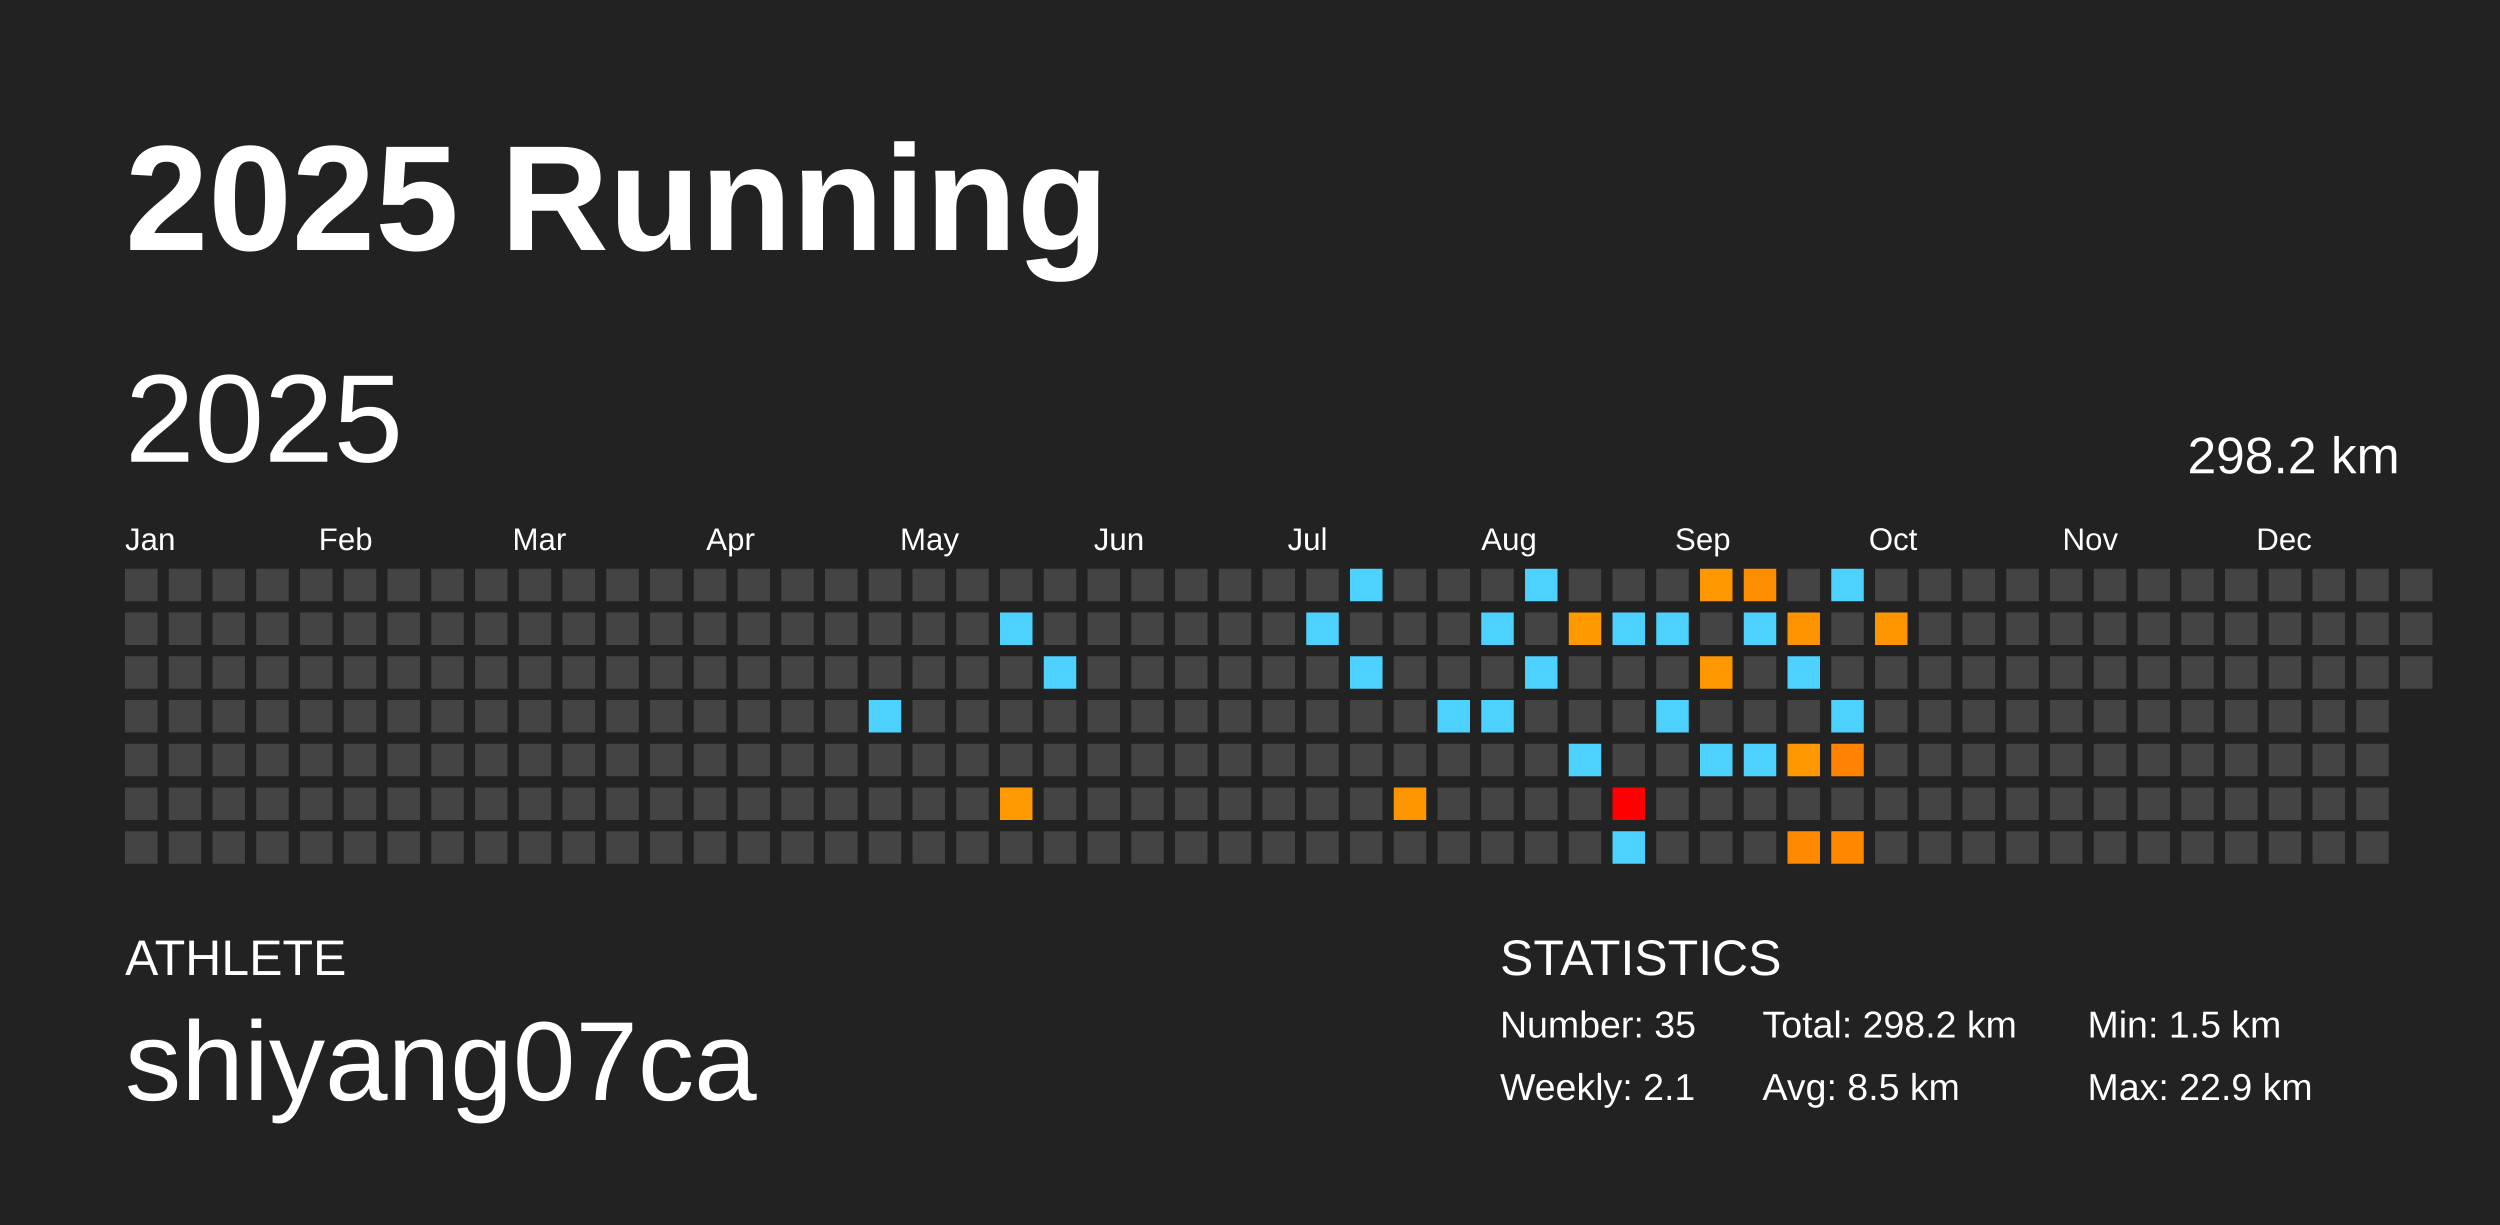
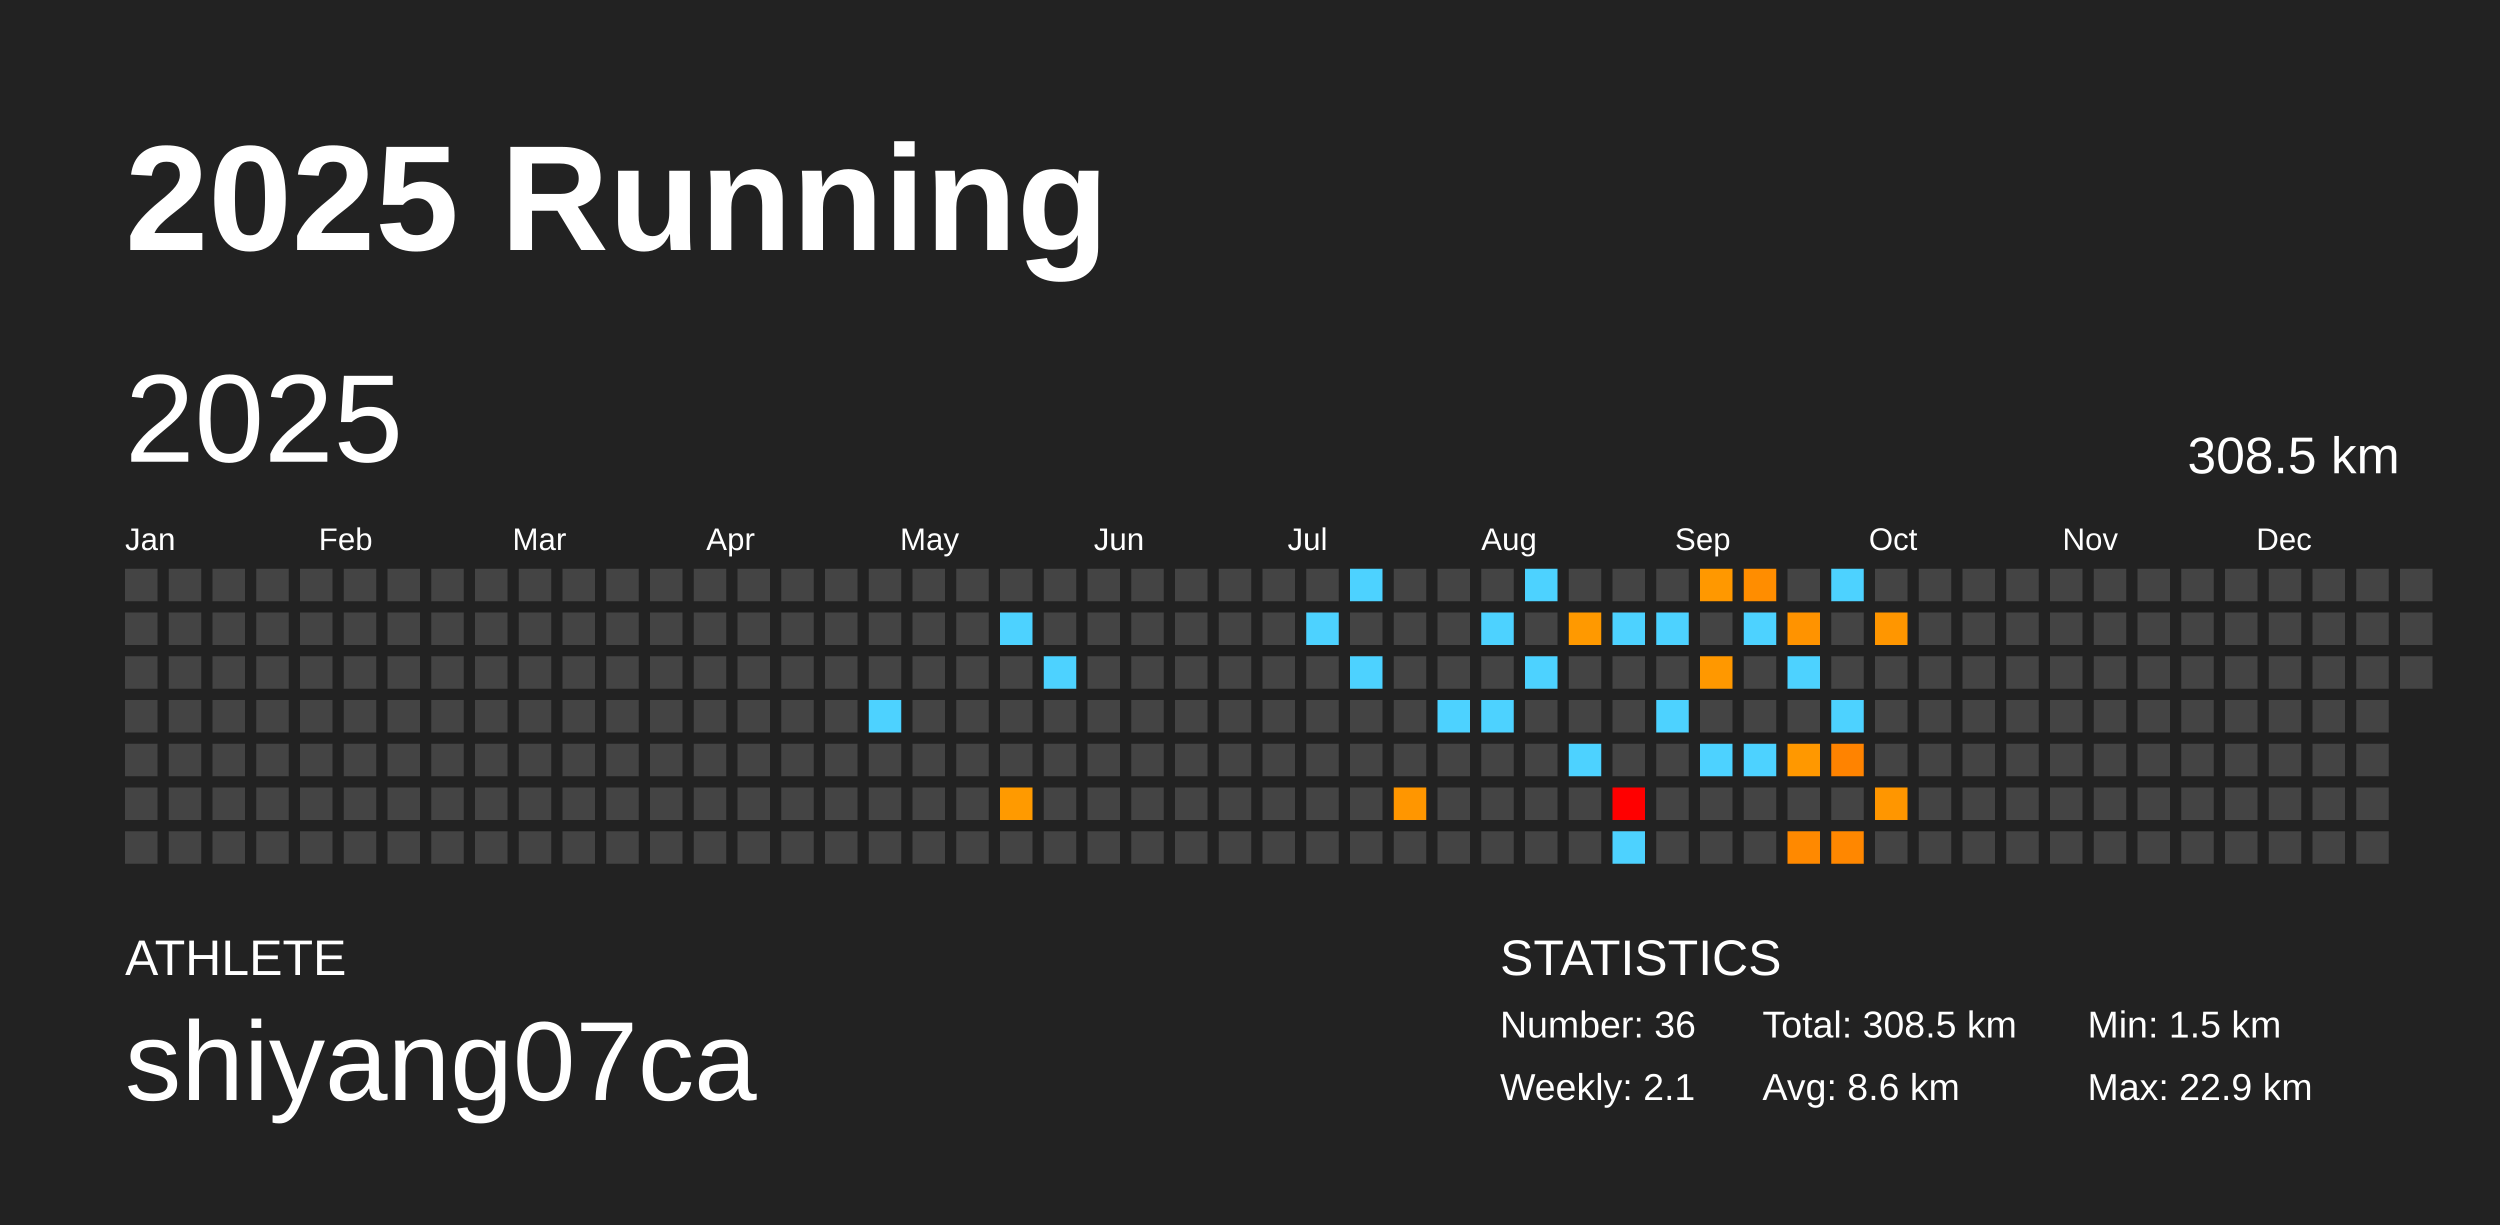
<svg xmlns="http://www.w3.org/2000/svg" baseProfile="full" height="98mm" version="1.1" viewBox="0,0,200,98" width="200mm">
  <defs />
  <rect fill="#222222" height="98" width="200" x="0" y="0" />
  <text fill="#FFFFFF" style="font-size:12px; font-family:Arial; font-weight:bold;" x="10" y="20">2025 Running</text>
  <text fill="#FFFFFF" style="font-size:4px; font-family:Arial" x="10" y="78">ATHLETE</text>
  <text fill="#FFFFFF" style="font-size:9px; font-family:Arial" x="10" y="88">shiyang07ca</text>
  <text fill="#FFFFFF" style="font-size:4px; font-family:Arial" x="120" y="78">STATISTICS</text>
-   <text fill="#FFFFFF" style="font-size:3px; font-family:Arial" x="120" y="83">Number: 35</text>
+   <text fill="#FFFFFF" style="font-size:3px; font-family:Arial" x="120" y="83">Number: 36</text>
  <text fill="#FFFFFF" style="font-size:3px; font-family:Arial" x="120" y="88">Weekly: 2.1</text>
-   <text fill="#FFFFFF" style="font-size:3px; font-family:Arial" x="141" y="83">Total: 298.2 km</text>
-   <text fill="#FFFFFF" style="font-size:3px; font-family:Arial" x="141" y="88">Avg: 8.5 km</text>
+   <text fill="#FFFFFF" style="font-size:3px; font-family:Arial" x="141" y="83">Total: 308.5 km</text>
+   <text fill="#FFFFFF" style="font-size:3px; font-family:Arial" x="141" y="88">Avg: 8.6 km</text>
  <text fill="#FFFFFF" style="font-size:3px; font-family:Arial" x="167" y="83">Min: 1.5 km</text>
  <text fill="#FFFFFF" style="font-size:3px; font-family:Arial" x="167" y="88">Max: 22.9 km</text>
  <text dominant-baseline="hanging" fill="#FFFFFF" style="font-size:10.0px; font-family:Arial;" x="10" y="30">2025</text>
-   <text dominant-baseline="hanging" fill="#FFFFFF" style="font-size:4.125px; font-family:Arial;" x="175" y="35">298.2 km</text>
+   <text dominant-baseline="hanging" fill="#FFFFFF" style="font-size:4.125px; font-family:Arial;" x="175" y="35">308.5 km</text>
  <text fill="#FFFFFF" style="font-size:2.5px; font-family:Arial" x="10.0" y="44">Jan</text>
  <text fill="#FFFFFF" style="font-size:2.5px; font-family:Arial" x="25.5" y="44">Feb</text>
  <text fill="#FFFFFF" style="font-size:2.5px; font-family:Arial" x="41.0" y="44">Mar</text>
  <text fill="#FFFFFF" style="font-size:2.5px; font-family:Arial" x="56.5" y="44">Apr</text>
  <text fill="#FFFFFF" style="font-size:2.5px; font-family:Arial" x="72.0" y="44">May</text>
  <text fill="#FFFFFF" style="font-size:2.5px; font-family:Arial" x="87.5" y="44">Jun</text>
  <text fill="#FFFFFF" style="font-size:2.5px; font-family:Arial" x="103.0" y="44">Jul</text>
  <text fill="#FFFFFF" style="font-size:2.5px; font-family:Arial" x="118.5" y="44">Aug</text>
  <text fill="#FFFFFF" style="font-size:2.5px; font-family:Arial" x="134.0" y="44">Sep</text>
  <text fill="#FFFFFF" style="font-size:2.5px; font-family:Arial" x="149.5" y="44">Oct</text>
  <text fill="#FFFFFF" style="font-size:2.5px; font-family:Arial" x="165.0" y="44">Nov</text>
  <text fill="#FFFFFF" style="font-size:2.5px; font-family:Arial" x="180.5" y="44">Dec</text>
  <rect fill="#444444" height="2.6" width="2.6" x="10.0" y="45.5" />
  <rect fill="#444444" height="2.6" width="2.6" x="10.0" y="49.0" />
  <rect fill="#444444" height="2.6" width="2.6" x="10.0" y="52.5" />
  <rect fill="#444444" height="2.6" width="2.6" x="10.0" y="56.0" />
  <rect fill="#444444" height="2.6" width="2.6" x="10.0" y="59.5" />
  <rect fill="#444444" height="2.6" width="2.6" x="10.0" y="63.0" />
  <rect fill="#444444" height="2.6" width="2.6" x="10.0" y="66.5" />
  <rect fill="#444444" height="2.6" width="2.6" x="13.5" y="45.5" />
  <rect fill="#444444" height="2.6" width="2.6" x="13.5" y="49.0" />
  <rect fill="#444444" height="2.6" width="2.6" x="13.5" y="52.5" />
  <rect fill="#444444" height="2.6" width="2.6" x="13.5" y="56.0" />
  <rect fill="#444444" height="2.6" width="2.6" x="13.5" y="59.5" />
  <rect fill="#444444" height="2.6" width="2.6" x="13.5" y="63.0" />
  <rect fill="#444444" height="2.6" width="2.6" x="13.5" y="66.5" />
  <rect fill="#444444" height="2.6" width="2.6" x="17.0" y="45.5" />
  <rect fill="#444444" height="2.6" width="2.6" x="17.0" y="49.0" />
  <rect fill="#444444" height="2.6" width="2.6" x="17.0" y="52.5" />
  <rect fill="#444444" height="2.6" width="2.6" x="17.0" y="56.0" />
  <rect fill="#444444" height="2.6" width="2.6" x="17.0" y="59.5" />
  <rect fill="#444444" height="2.6" width="2.6" x="17.0" y="63.0" />
  <rect fill="#444444" height="2.6" width="2.6" x="17.0" y="66.5" />
  <rect fill="#444444" height="2.6" width="2.6" x="20.5" y="45.5" />
  <rect fill="#444444" height="2.6" width="2.6" x="20.5" y="49.0" />
  <rect fill="#444444" height="2.6" width="2.6" x="20.5" y="52.5" />
  <rect fill="#444444" height="2.6" width="2.6" x="20.5" y="56.0" />
  <rect fill="#444444" height="2.6" width="2.6" x="20.5" y="59.5" />
  <rect fill="#444444" height="2.6" width="2.6" x="20.5" y="63.0" />
  <rect fill="#444444" height="2.6" width="2.6" x="20.5" y="66.5" />
  <rect fill="#444444" height="2.6" width="2.6" x="24.0" y="45.5" />
  <rect fill="#444444" height="2.6" width="2.6" x="24.0" y="49.0" />
  <rect fill="#444444" height="2.6" width="2.6" x="24.0" y="52.5" />
  <rect fill="#444444" height="2.6" width="2.6" x="24.0" y="56.0" />
  <rect fill="#444444" height="2.6" width="2.6" x="24.0" y="59.5" />
  <rect fill="#444444" height="2.6" width="2.6" x="24.0" y="63.0" />
  <rect fill="#444444" height="2.6" width="2.6" x="24.0" y="66.5" />
  <rect fill="#444444" height="2.6" width="2.6" x="27.5" y="45.5" />
  <rect fill="#444444" height="2.6" width="2.6" x="27.5" y="49.0" />
  <rect fill="#444444" height="2.6" width="2.6" x="27.5" y="52.5" />
  <rect fill="#444444" height="2.6" width="2.6" x="27.5" y="56.0" />
  <rect fill="#444444" height="2.6" width="2.6" x="27.5" y="59.5" />
  <rect fill="#444444" height="2.6" width="2.6" x="27.5" y="63.0" />
  <rect fill="#444444" height="2.6" width="2.6" x="27.5" y="66.5" />
  <rect fill="#444444" height="2.6" width="2.6" x="31.0" y="45.5" />
  <rect fill="#444444" height="2.6" width="2.6" x="31.0" y="49.0" />
  <rect fill="#444444" height="2.6" width="2.6" x="31.0" y="52.5" />
  <rect fill="#444444" height="2.6" width="2.6" x="31.0" y="56.0" />
  <rect fill="#444444" height="2.6" width="2.6" x="31.0" y="59.5" />
  <rect fill="#444444" height="2.6" width="2.6" x="31.0" y="63.0" />
  <rect fill="#444444" height="2.6" width="2.6" x="31.0" y="66.5" />
  <rect fill="#444444" height="2.6" width="2.6" x="34.5" y="45.5" />
  <rect fill="#444444" height="2.6" width="2.6" x="34.5" y="49.0" />
  <rect fill="#444444" height="2.6" width="2.6" x="34.5" y="52.5" />
  <rect fill="#444444" height="2.6" width="2.6" x="34.5" y="56.0" />
  <rect fill="#444444" height="2.6" width="2.6" x="34.5" y="59.5" />
  <rect fill="#444444" height="2.6" width="2.6" x="34.5" y="63.0" />
  <rect fill="#444444" height="2.6" width="2.6" x="34.5" y="66.5" />
  <rect fill="#444444" height="2.6" width="2.6" x="38.0" y="45.5" />
  <rect fill="#444444" height="2.6" width="2.6" x="38.0" y="49.0" />
  <rect fill="#444444" height="2.6" width="2.6" x="38.0" y="52.5" />
  <rect fill="#444444" height="2.6" width="2.6" x="38.0" y="56.0" />
  <rect fill="#444444" height="2.6" width="2.6" x="38.0" y="59.5" />
  <rect fill="#444444" height="2.6" width="2.6" x="38.0" y="63.0" />
  <rect fill="#444444" height="2.6" width="2.6" x="38.0" y="66.5" />
  <rect fill="#444444" height="2.6" width="2.6" x="41.5" y="45.5" />
  <rect fill="#444444" height="2.6" width="2.6" x="41.5" y="49.0" />
  <rect fill="#444444" height="2.6" width="2.6" x="41.5" y="52.5" />
  <rect fill="#444444" height="2.6" width="2.6" x="41.5" y="56.0" />
  <rect fill="#444444" height="2.6" width="2.6" x="41.5" y="59.5" />
  <rect fill="#444444" height="2.6" width="2.6" x="41.5" y="63.0" />
  <rect fill="#444444" height="2.6" width="2.6" x="41.5" y="66.5" />
  <rect fill="#444444" height="2.6" width="2.6" x="45.0" y="45.5" />
  <rect fill="#444444" height="2.6" width="2.6" x="45.0" y="49.0" />
  <rect fill="#444444" height="2.6" width="2.6" x="45.0" y="52.5" />
  <rect fill="#444444" height="2.6" width="2.6" x="45.0" y="56.0" />
  <rect fill="#444444" height="2.6" width="2.6" x="45.0" y="59.5" />
  <rect fill="#444444" height="2.6" width="2.6" x="45.0" y="63.0" />
  <rect fill="#444444" height="2.6" width="2.6" x="45.0" y="66.5" />
  <rect fill="#444444" height="2.6" width="2.6" x="48.5" y="45.5" />
  <rect fill="#444444" height="2.6" width="2.6" x="48.5" y="49.0" />
  <rect fill="#444444" height="2.6" width="2.6" x="48.5" y="52.5" />
  <rect fill="#444444" height="2.6" width="2.6" x="48.5" y="56.0" />
  <rect fill="#444444" height="2.6" width="2.6" x="48.5" y="59.5" />
  <rect fill="#444444" height="2.6" width="2.6" x="48.5" y="63.0" />
  <rect fill="#444444" height="2.6" width="2.6" x="48.5" y="66.5" />
  <rect fill="#444444" height="2.6" width="2.6" x="52.0" y="45.5" />
  <rect fill="#444444" height="2.6" width="2.6" x="52.0" y="49.0" />
  <rect fill="#444444" height="2.6" width="2.6" x="52.0" y="52.5" />
  <rect fill="#444444" height="2.6" width="2.6" x="52.0" y="56.0" />
  <rect fill="#444444" height="2.6" width="2.6" x="52.0" y="59.5" />
  <rect fill="#444444" height="2.6" width="2.6" x="52.0" y="63.0" />
  <rect fill="#444444" height="2.6" width="2.6" x="52.0" y="66.5" />
  <rect fill="#444444" height="2.6" width="2.6" x="55.5" y="45.5" />
  <rect fill="#444444" height="2.6" width="2.6" x="55.5" y="49.0" />
  <rect fill="#444444" height="2.6" width="2.6" x="55.5" y="52.5" />
  <rect fill="#444444" height="2.6" width="2.6" x="55.5" y="56.0" />
  <rect fill="#444444" height="2.6" width="2.6" x="55.5" y="59.5" />
  <rect fill="#444444" height="2.6" width="2.6" x="55.5" y="63.0" />
  <rect fill="#444444" height="2.6" width="2.6" x="55.5" y="66.5" />
  <rect fill="#444444" height="2.6" width="2.6" x="59.0" y="45.5" />
  <rect fill="#444444" height="2.6" width="2.6" x="59.0" y="49.0" />
  <rect fill="#444444" height="2.6" width="2.6" x="59.0" y="52.5" />
  <rect fill="#444444" height="2.6" width="2.6" x="59.0" y="56.0" />
  <rect fill="#444444" height="2.6" width="2.6" x="59.0" y="59.5" />
  <rect fill="#444444" height="2.6" width="2.6" x="59.0" y="63.0" />
  <rect fill="#444444" height="2.6" width="2.6" x="59.0" y="66.5" />
  <rect fill="#444444" height="2.6" width="2.6" x="62.5" y="45.5" />
  <rect fill="#444444" height="2.6" width="2.6" x="62.5" y="49.0" />
  <rect fill="#444444" height="2.6" width="2.6" x="62.5" y="52.5" />
  <rect fill="#444444" height="2.6" width="2.6" x="62.5" y="56.0" />
  <rect fill="#444444" height="2.6" width="2.6" x="62.5" y="59.5" />
  <rect fill="#444444" height="2.6" width="2.6" x="62.5" y="63.0" />
  <rect fill="#444444" height="2.6" width="2.6" x="62.5" y="66.5" />
  <rect fill="#444444" height="2.6" width="2.6" x="66.0" y="45.5" />
  <rect fill="#444444" height="2.6" width="2.6" x="66.0" y="49.0" />
  <rect fill="#444444" height="2.6" width="2.6" x="66.0" y="52.5" />
  <rect fill="#444444" height="2.6" width="2.6" x="66.0" y="56.0" />
  <rect fill="#444444" height="2.6" width="2.6" x="66.0" y="59.5" />
  <rect fill="#444444" height="2.6" width="2.6" x="66.0" y="63.0" />
  <rect fill="#444444" height="2.6" width="2.6" x="66.0" y="66.5" />
  <rect fill="#444444" height="2.6" width="2.6" x="69.5" y="45.5" />
  <rect fill="#444444" height="2.6" width="2.6" x="69.5" y="49.0" />
  <rect fill="#444444" height="2.6" width="2.6" x="69.5" y="52.5" />
  <rect fill="#4dd2ff" height="2.6" width="2.6" x="69.5" y="56.0" />
  <rect fill="#444444" height="2.6" width="2.6" x="69.5" y="59.5" />
  <rect fill="#444444" height="2.6" width="2.6" x="69.5" y="63.0" />
  <rect fill="#444444" height="2.6" width="2.6" x="69.5" y="66.5" />
  <rect fill="#444444" height="2.6" width="2.6" x="73.0" y="45.5" />
  <rect fill="#444444" height="2.6" width="2.6" x="73.0" y="49.0" />
  <rect fill="#444444" height="2.6" width="2.6" x="73.0" y="52.5" />
  <rect fill="#444444" height="2.6" width="2.6" x="73.0" y="56.0" />
  <rect fill="#444444" height="2.6" width="2.6" x="73.0" y="59.5" />
  <rect fill="#444444" height="2.6" width="2.6" x="73.0" y="63.0" />
  <rect fill="#444444" height="2.6" width="2.6" x="73.0" y="66.5" />
  <rect fill="#444444" height="2.6" width="2.6" x="76.5" y="45.5" />
  <rect fill="#444444" height="2.6" width="2.6" x="76.5" y="49.0" />
  <rect fill="#444444" height="2.6" width="2.6" x="76.5" y="52.5" />
  <rect fill="#444444" height="2.6" width="2.6" x="76.5" y="56.0" />
  <rect fill="#444444" height="2.6" width="2.6" x="76.5" y="59.5" />
  <rect fill="#444444" height="2.6" width="2.6" x="76.5" y="63.0" />
  <rect fill="#444444" height="2.6" width="2.6" x="76.5" y="66.5" />
  <rect fill="#444444" height="2.6" width="2.6" x="80.0" y="45.5" />
  <rect fill="#4dd2ff" height="2.6" width="2.6" x="80.0" y="49.0" />
  <rect fill="#444444" height="2.6" width="2.6" x="80.0" y="52.5" />
  <rect fill="#444444" height="2.6" width="2.6" x="80.0" y="56.0" />
  <rect fill="#444444" height="2.6" width="2.6" x="80.0" y="59.5" />
  <rect fill="#ff9a00" height="2.6" width="2.6" x="80.0" y="63.0" />
  <rect fill="#444444" height="2.6" width="2.6" x="80.0" y="66.5" />
  <rect fill="#444444" height="2.6" width="2.6" x="83.5" y="45.5" />
  <rect fill="#444444" height="2.6" width="2.6" x="83.5" y="49.0" />
  <rect fill="#4dd2ff" height="2.6" width="2.6" x="83.5" y="52.5" />
  <rect fill="#444444" height="2.6" width="2.6" x="83.5" y="56.0" />
  <rect fill="#444444" height="2.6" width="2.6" x="83.5" y="59.5" />
  <rect fill="#444444" height="2.6" width="2.6" x="83.5" y="63.0" />
  <rect fill="#444444" height="2.6" width="2.6" x="83.5" y="66.5" />
  <rect fill="#444444" height="2.6" width="2.6" x="87.0" y="45.5" />
  <rect fill="#444444" height="2.6" width="2.6" x="87.0" y="49.0" />
  <rect fill="#444444" height="2.6" width="2.6" x="87.0" y="52.5" />
  <rect fill="#444444" height="2.6" width="2.6" x="87.0" y="56.0" />
  <rect fill="#444444" height="2.6" width="2.6" x="87.0" y="59.5" />
  <rect fill="#444444" height="2.6" width="2.6" x="87.0" y="63.0" />
  <rect fill="#444444" height="2.6" width="2.6" x="87.0" y="66.5" />
  <rect fill="#444444" height="2.6" width="2.6" x="90.5" y="45.5" />
  <rect fill="#444444" height="2.6" width="2.6" x="90.5" y="49.0" />
  <rect fill="#444444" height="2.6" width="2.6" x="90.5" y="52.5" />
  <rect fill="#444444" height="2.6" width="2.6" x="90.5" y="56.0" />
  <rect fill="#444444" height="2.6" width="2.6" x="90.5" y="59.5" />
  <rect fill="#444444" height="2.6" width="2.6" x="90.5" y="63.0" />
  <rect fill="#444444" height="2.6" width="2.6" x="90.5" y="66.5" />
  <rect fill="#444444" height="2.6" width="2.6" x="94.0" y="45.5" />
  <rect fill="#444444" height="2.6" width="2.6" x="94.0" y="49.0" />
  <rect fill="#444444" height="2.6" width="2.6" x="94.0" y="52.5" />
  <rect fill="#444444" height="2.6" width="2.6" x="94.0" y="56.0" />
  <rect fill="#444444" height="2.6" width="2.6" x="94.0" y="59.5" />
  <rect fill="#444444" height="2.6" width="2.6" x="94.0" y="63.0" />
  <rect fill="#444444" height="2.6" width="2.6" x="94.0" y="66.5" />
  <rect fill="#444444" height="2.6" width="2.6" x="97.5" y="45.5" />
  <rect fill="#444444" height="2.6" width="2.6" x="97.5" y="49.0" />
  <rect fill="#444444" height="2.6" width="2.6" x="97.5" y="52.5" />
  <rect fill="#444444" height="2.6" width="2.6" x="97.5" y="56.0" />
  <rect fill="#444444" height="2.6" width="2.6" x="97.5" y="59.5" />
  <rect fill="#444444" height="2.6" width="2.6" x="97.5" y="63.0" />
  <rect fill="#444444" height="2.6" width="2.6" x="97.5" y="66.5" />
  <rect fill="#444444" height="2.6" width="2.6" x="101.0" y="45.5" />
  <rect fill="#444444" height="2.6" width="2.6" x="101.0" y="49.0" />
  <rect fill="#444444" height="2.6" width="2.6" x="101.0" y="52.5" />
  <rect fill="#444444" height="2.6" width="2.6" x="101.0" y="56.0" />
  <rect fill="#444444" height="2.6" width="2.6" x="101.0" y="59.5" />
  <rect fill="#444444" height="2.6" width="2.6" x="101.0" y="63.0" />
  <rect fill="#444444" height="2.6" width="2.6" x="101.0" y="66.5" />
  <rect fill="#444444" height="2.6" width="2.6" x="104.5" y="45.5" />
  <rect fill="#4dd2ff" height="2.6" width="2.6" x="104.5" y="49.0" />
  <rect fill="#444444" height="2.6" width="2.6" x="104.5" y="52.5" />
  <rect fill="#444444" height="2.6" width="2.6" x="104.5" y="56.0" />
  <rect fill="#444444" height="2.6" width="2.6" x="104.5" y="59.5" />
  <rect fill="#444444" height="2.6" width="2.6" x="104.5" y="63.0" />
  <rect fill="#444444" height="2.6" width="2.6" x="104.5" y="66.5" />
  <rect fill="#4dd2ff" height="2.6" width="2.6" x="108.0" y="45.5" />
  <rect fill="#444444" height="2.6" width="2.6" x="108.0" y="49.0" />
  <rect fill="#4dd2ff" height="2.6" width="2.6" x="108.0" y="52.5" />
  <rect fill="#444444" height="2.6" width="2.6" x="108.0" y="56.0" />
  <rect fill="#444444" height="2.6" width="2.6" x="108.0" y="59.5" />
  <rect fill="#444444" height="2.6" width="2.6" x="108.0" y="63.0" />
  <rect fill="#444444" height="2.6" width="2.6" x="108.0" y="66.5" />
  <rect fill="#444444" height="2.6" width="2.6" x="111.5" y="45.5" />
  <rect fill="#444444" height="2.6" width="2.6" x="111.5" y="49.0" />
  <rect fill="#444444" height="2.6" width="2.6" x="111.5" y="52.5" />
  <rect fill="#444444" height="2.6" width="2.6" x="111.5" y="56.0" />
  <rect fill="#444444" height="2.6" width="2.6" x="111.5" y="59.5" />
  <rect fill="#ff9600" height="2.6" width="2.6" x="111.5" y="63.0" />
  <rect fill="#444444" height="2.6" width="2.6" x="111.5" y="66.5" />
  <rect fill="#444444" height="2.6" width="2.6" x="115.0" y="45.5" />
  <rect fill="#444444" height="2.6" width="2.6" x="115.0" y="49.0" />
  <rect fill="#444444" height="2.6" width="2.6" x="115.0" y="52.5" />
  <rect fill="#4dd2ff" height="2.6" width="2.6" x="115.0" y="56.0" />
  <rect fill="#444444" height="2.6" width="2.6" x="115.0" y="59.5" />
  <rect fill="#444444" height="2.6" width="2.6" x="115.0" y="63.0" />
  <rect fill="#444444" height="2.6" width="2.6" x="115.0" y="66.5" />
  <rect fill="#444444" height="2.6" width="2.6" x="118.5" y="45.5" />
  <rect fill="#4dd2ff" height="2.6" width="2.6" x="118.5" y="49.0" />
  <rect fill="#444444" height="2.6" width="2.6" x="118.5" y="52.5" />
  <rect fill="#4dd2ff" height="2.6" width="2.6" x="118.5" y="56.0" />
  <rect fill="#444444" height="2.6" width="2.6" x="118.5" y="59.5" />
  <rect fill="#444444" height="2.6" width="2.6" x="118.5" y="63.0" />
  <rect fill="#444444" height="2.6" width="2.6" x="118.5" y="66.5" />
  <rect fill="#4dd2ff" height="2.6" width="2.6" x="122.0" y="45.5" />
  <rect fill="#444444" height="2.6" width="2.6" x="122.0" y="49.0" />
  <rect fill="#4dd2ff" height="2.6" width="2.6" x="122.0" y="52.5" />
  <rect fill="#444444" height="2.6" width="2.6" x="122.0" y="56.0" />
  <rect fill="#444444" height="2.6" width="2.6" x="122.0" y="59.5" />
  <rect fill="#444444" height="2.6" width="2.6" x="122.0" y="63.0" />
  <rect fill="#444444" height="2.6" width="2.6" x="122.0" y="66.5" />
  <rect fill="#444444" height="2.6" width="2.6" x="125.5" y="45.5" />
  <rect fill="#ff9900" height="2.6" width="2.6" x="125.5" y="49.0" />
  <rect fill="#444444" height="2.6" width="2.6" x="125.5" y="52.5" />
  <rect fill="#444444" height="2.6" width="2.6" x="125.5" y="56.0" />
  <rect fill="#4dd2ff" height="2.6" width="2.6" x="125.5" y="59.5" />
  <rect fill="#444444" height="2.6" width="2.6" x="125.5" y="63.0" />
  <rect fill="#444444" height="2.6" width="2.6" x="125.5" y="66.5" />
  <rect fill="#444444" height="2.6" width="2.6" x="129.0" y="45.5" />
  <rect fill="#4dd2ff" height="2.6" width="2.6" x="129.0" y="49.0" />
  <rect fill="#444444" height="2.6" width="2.6" x="129.0" y="52.5" />
  <rect fill="#444444" height="2.6" width="2.6" x="129.0" y="56.0" />
  <rect fill="#444444" height="2.6" width="2.6" x="129.0" y="59.5" />
  <rect fill="red" height="2.6" width="2.6" x="129.0" y="63.0" />
  <rect fill="#4dd2ff" height="2.6" width="2.6" x="129.0" y="66.5" />
  <rect fill="#444444" height="2.6" width="2.6" x="132.5" y="45.5" />
  <rect fill="#4dd2ff" height="2.6" width="2.6" x="132.5" y="49.0" />
  <rect fill="#444444" height="2.6" width="2.6" x="132.5" y="52.5" />
  <rect fill="#4dd2ff" height="2.6" width="2.6" x="132.5" y="56.0" />
  <rect fill="#444444" height="2.6" width="2.6" x="132.5" y="59.5" />
  <rect fill="#444444" height="2.6" width="2.6" x="132.5" y="63.0" />
  <rect fill="#444444" height="2.6" width="2.6" x="132.5" y="66.5" />
  <rect fill="#ff9800" height="2.6" width="2.6" x="136.0" y="45.5" />
  <rect fill="#444444" height="2.6" width="2.6" x="136.0" y="49.0" />
  <rect fill="#ff9800" height="2.6" width="2.6" x="136.0" y="52.5" />
  <rect fill="#444444" height="2.6" width="2.6" x="136.0" y="56.0" />
  <rect fill="#4dd2ff" height="2.6" width="2.6" x="136.0" y="59.5" />
  <rect fill="#444444" height="2.6" width="2.6" x="136.0" y="63.0" />
  <rect fill="#444444" height="2.6" width="2.6" x="136.0" y="66.5" />
  <rect fill="#ff8d00" height="2.6" width="2.6" x="139.5" y="45.5" />
  <rect fill="#4dd2ff" height="2.6" width="2.6" x="139.5" y="49.0" />
  <rect fill="#444444" height="2.6" width="2.6" x="139.5" y="52.5" />
  <rect fill="#444444" height="2.6" width="2.6" x="139.5" y="56.0" />
  <rect fill="#4dd2ff" height="2.6" width="2.6" x="139.5" y="59.5" />
  <rect fill="#444444" height="2.6" width="2.6" x="139.5" y="63.0" />
  <rect fill="#444444" height="2.6" width="2.6" x="139.5" y="66.5" />
  <rect fill="#444444" height="2.6" width="2.6" x="143.0" y="45.5" />
  <rect fill="#ff9300" height="2.6" width="2.6" x="143.0" y="49.0" />
  <rect fill="#4dd2ff" height="2.6" width="2.6" x="143.0" y="52.5" />
  <rect fill="#444444" height="2.6" width="2.6" x="143.0" y="56.0" />
  <rect fill="#ff9800" height="2.6" width="2.6" x="143.0" y="59.5" />
  <rect fill="#444444" height="2.6" width="2.6" x="143.0" y="63.0" />
  <rect fill="#ff8900" height="2.6" width="2.6" x="143.0" y="66.5" />
  <rect fill="#4dd2ff" height="2.6" width="2.6" x="146.5" y="45.5" />
  <rect fill="#444444" height="2.6" width="2.6" x="146.5" y="49.0" />
  <rect fill="#444444" height="2.6" width="2.6" x="146.5" y="52.5" />
  <rect fill="#4dd2ff" height="2.6" width="2.6" x="146.5" y="56.0" />
  <rect fill="#ff8300" height="2.6" width="2.6" x="146.5" y="59.5" />
  <rect fill="#444444" height="2.6" width="2.6" x="146.5" y="63.0" />
  <rect fill="#ff8700" height="2.6" width="2.6" x="146.5" y="66.5" />
  <rect fill="#444444" height="2.6" width="2.6" x="150.0" y="45.5" />
  <rect fill="#ff9600" height="2.6" width="2.6" x="150.0" y="49.0" />
  <rect fill="#444444" height="2.6" width="2.6" x="150.0" y="52.5" />
  <rect fill="#444444" height="2.6" width="2.6" x="150.0" y="56.0" />
  <rect fill="#444444" height="2.6" width="2.6" x="150.0" y="59.5" />
-   <rect fill="#444444" height="2.6" width="2.6" x="150.0" y="63.0" />
+   <rect fill="#ff9600" height="2.6" width="2.6" x="150.0" y="63.0" />
  <rect fill="#444444" height="2.6" width="2.6" x="150.0" y="66.5" />
  <rect fill="#444444" height="2.6" width="2.6" x="153.5" y="45.5" />
  <rect fill="#444444" height="2.6" width="2.6" x="153.5" y="49.0" />
  <rect fill="#444444" height="2.6" width="2.6" x="153.5" y="52.5" />
  <rect fill="#444444" height="2.6" width="2.6" x="153.5" y="56.0" />
  <rect fill="#444444" height="2.6" width="2.6" x="153.5" y="59.5" />
  <rect fill="#444444" height="2.6" width="2.6" x="153.5" y="63.0" />
  <rect fill="#444444" height="2.6" width="2.6" x="153.5" y="66.5" />
  <rect fill="#444444" height="2.6" width="2.6" x="157.0" y="45.5" />
  <rect fill="#444444" height="2.6" width="2.6" x="157.0" y="49.0" />
  <rect fill="#444444" height="2.6" width="2.6" x="157.0" y="52.5" />
  <rect fill="#444444" height="2.6" width="2.6" x="157.0" y="56.0" />
  <rect fill="#444444" height="2.6" width="2.6" x="157.0" y="59.5" />
  <rect fill="#444444" height="2.6" width="2.6" x="157.0" y="63.0" />
  <rect fill="#444444" height="2.6" width="2.6" x="157.0" y="66.5" />
  <rect fill="#444444" height="2.6" width="2.6" x="160.5" y="45.5" />
  <rect fill="#444444" height="2.6" width="2.6" x="160.5" y="49.0" />
  <rect fill="#444444" height="2.6" width="2.6" x="160.5" y="52.5" />
  <rect fill="#444444" height="2.6" width="2.6" x="160.5" y="56.0" />
  <rect fill="#444444" height="2.6" width="2.6" x="160.5" y="59.5" />
  <rect fill="#444444" height="2.6" width="2.6" x="160.5" y="63.0" />
  <rect fill="#444444" height="2.6" width="2.6" x="160.5" y="66.5" />
  <rect fill="#444444" height="2.6" width="2.6" x="164.0" y="45.5" />
  <rect fill="#444444" height="2.6" width="2.6" x="164.0" y="49.0" />
  <rect fill="#444444" height="2.6" width="2.6" x="164.0" y="52.5" />
  <rect fill="#444444" height="2.6" width="2.6" x="164.0" y="56.0" />
  <rect fill="#444444" height="2.6" width="2.6" x="164.0" y="59.5" />
  <rect fill="#444444" height="2.6" width="2.6" x="164.0" y="63.0" />
  <rect fill="#444444" height="2.6" width="2.6" x="164.0" y="66.5" />
  <rect fill="#444444" height="2.6" width="2.6" x="167.5" y="45.5" />
  <rect fill="#444444" height="2.6" width="2.6" x="167.5" y="49.0" />
  <rect fill="#444444" height="2.6" width="2.6" x="167.5" y="52.5" />
  <rect fill="#444444" height="2.6" width="2.6" x="167.5" y="56.0" />
  <rect fill="#444444" height="2.6" width="2.6" x="167.5" y="59.5" />
  <rect fill="#444444" height="2.6" width="2.6" x="167.5" y="63.0" />
  <rect fill="#444444" height="2.6" width="2.6" x="167.5" y="66.5" />
  <rect fill="#444444" height="2.6" width="2.6" x="171.0" y="45.5" />
  <rect fill="#444444" height="2.6" width="2.6" x="171.0" y="49.0" />
  <rect fill="#444444" height="2.6" width="2.6" x="171.0" y="52.5" />
  <rect fill="#444444" height="2.6" width="2.6" x="171.0" y="56.0" />
  <rect fill="#444444" height="2.6" width="2.6" x="171.0" y="59.5" />
  <rect fill="#444444" height="2.6" width="2.6" x="171.0" y="63.0" />
  <rect fill="#444444" height="2.6" width="2.6" x="171.0" y="66.5" />
  <rect fill="#444444" height="2.6" width="2.6" x="174.5" y="45.5" />
  <rect fill="#444444" height="2.6" width="2.6" x="174.5" y="49.0" />
  <rect fill="#444444" height="2.6" width="2.6" x="174.5" y="52.5" />
  <rect fill="#444444" height="2.6" width="2.6" x="174.5" y="56.0" />
  <rect fill="#444444" height="2.6" width="2.6" x="174.5" y="59.5" />
  <rect fill="#444444" height="2.6" width="2.6" x="174.5" y="63.0" />
  <rect fill="#444444" height="2.6" width="2.6" x="174.5" y="66.5" />
  <rect fill="#444444" height="2.6" width="2.6" x="178.0" y="45.5" />
  <rect fill="#444444" height="2.6" width="2.6" x="178.0" y="49.0" />
  <rect fill="#444444" height="2.6" width="2.6" x="178.0" y="52.5" />
  <rect fill="#444444" height="2.6" width="2.6" x="178.0" y="56.0" />
  <rect fill="#444444" height="2.6" width="2.6" x="178.0" y="59.5" />
  <rect fill="#444444" height="2.6" width="2.6" x="178.0" y="63.0" />
  <rect fill="#444444" height="2.6" width="2.6" x="178.0" y="66.5" />
  <rect fill="#444444" height="2.6" width="2.6" x="181.5" y="45.5" />
  <rect fill="#444444" height="2.6" width="2.6" x="181.5" y="49.0" />
  <rect fill="#444444" height="2.6" width="2.6" x="181.5" y="52.5" />
  <rect fill="#444444" height="2.6" width="2.6" x="181.5" y="56.0" />
  <rect fill="#444444" height="2.6" width="2.6" x="181.5" y="59.5" />
  <rect fill="#444444" height="2.6" width="2.6" x="181.5" y="63.0" />
  <rect fill="#444444" height="2.6" width="2.6" x="181.5" y="66.5" />
  <rect fill="#444444" height="2.6" width="2.6" x="185.0" y="45.5" />
  <rect fill="#444444" height="2.6" width="2.6" x="185.0" y="49.0" />
  <rect fill="#444444" height="2.6" width="2.6" x="185.0" y="52.5" />
  <rect fill="#444444" height="2.6" width="2.6" x="185.0" y="56.0" />
  <rect fill="#444444" height="2.6" width="2.6" x="185.0" y="59.5" />
  <rect fill="#444444" height="2.6" width="2.6" x="185.0" y="63.0" />
  <rect fill="#444444" height="2.6" width="2.6" x="185.0" y="66.5" />
  <rect fill="#444444" height="2.6" width="2.6" x="188.5" y="45.5" />
  <rect fill="#444444" height="2.6" width="2.6" x="188.5" y="49.0" />
  <rect fill="#444444" height="2.6" width="2.6" x="188.5" y="52.5" />
  <rect fill="#444444" height="2.6" width="2.6" x="188.5" y="56.0" />
  <rect fill="#444444" height="2.6" width="2.6" x="188.5" y="59.5" />
  <rect fill="#444444" height="2.6" width="2.6" x="188.5" y="63.0" />
  <rect fill="#444444" height="2.6" width="2.6" x="188.5" y="66.5" />
  <rect fill="#444444" height="2.6" width="2.6" x="192.0" y="45.5" />
  <rect fill="#444444" height="2.6" width="2.6" x="192.0" y="49.0" />
  <rect fill="#444444" height="2.6" width="2.6" x="192.0" y="52.5" />
</svg>
